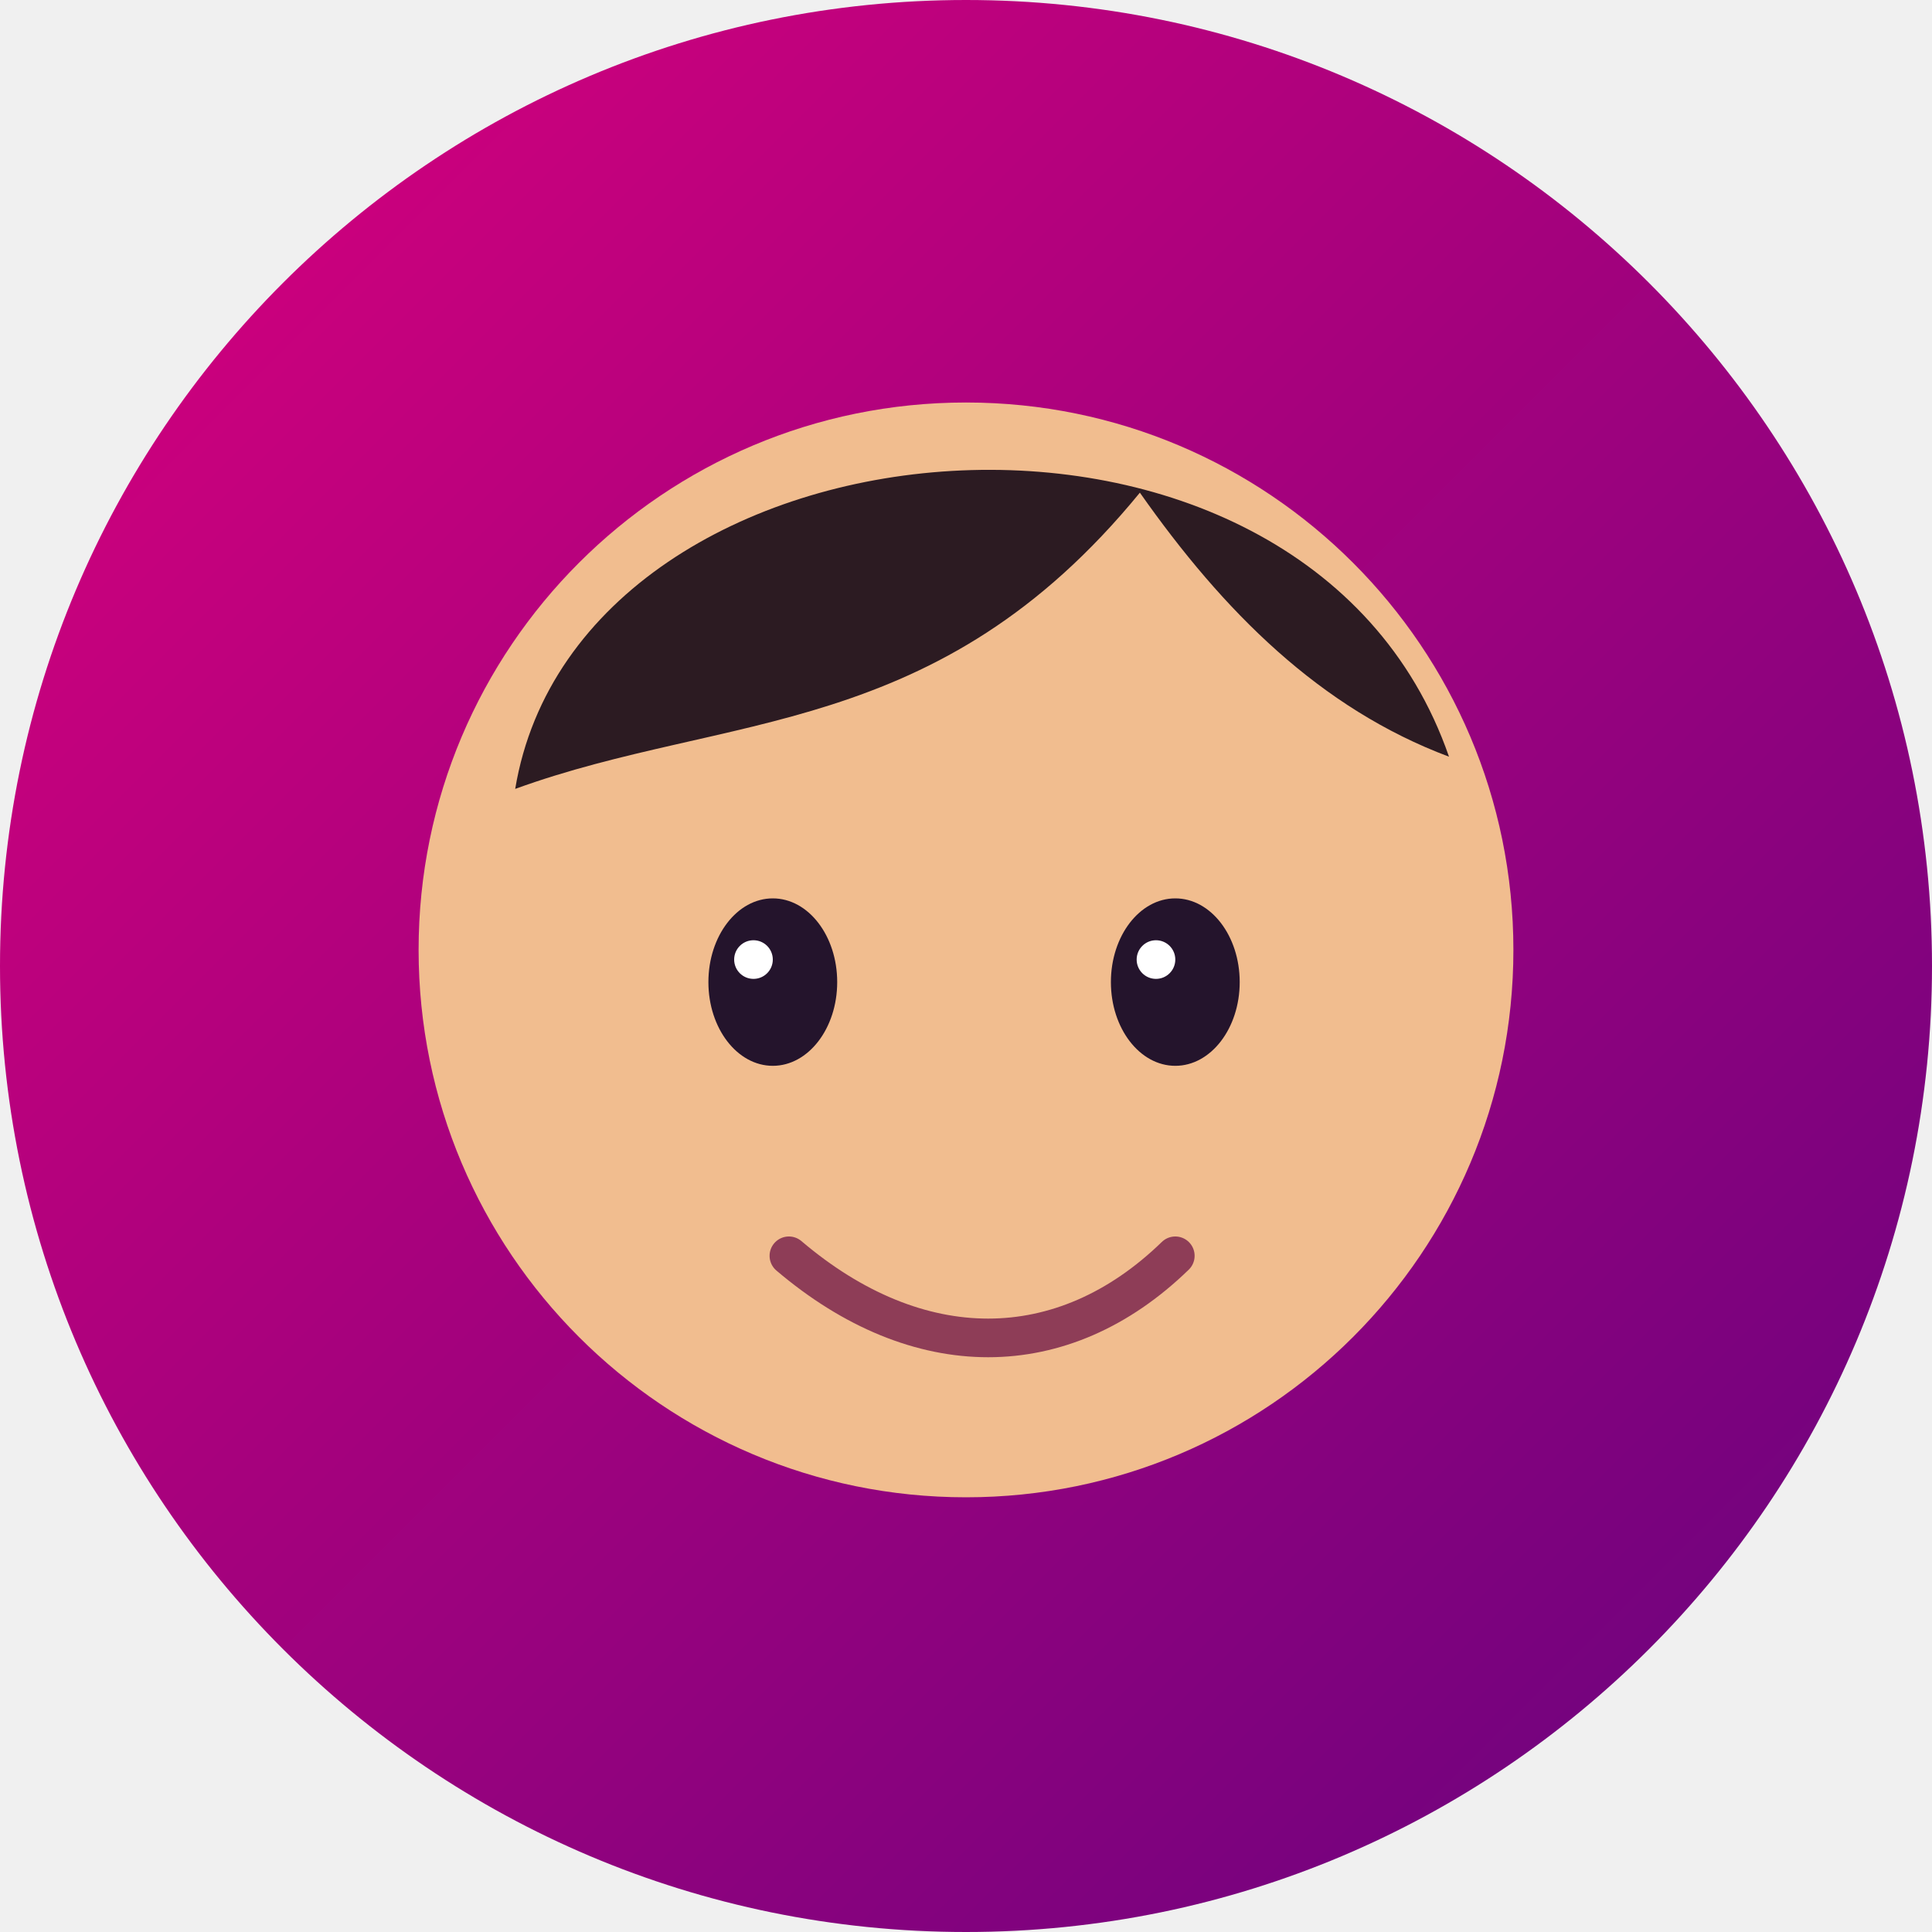
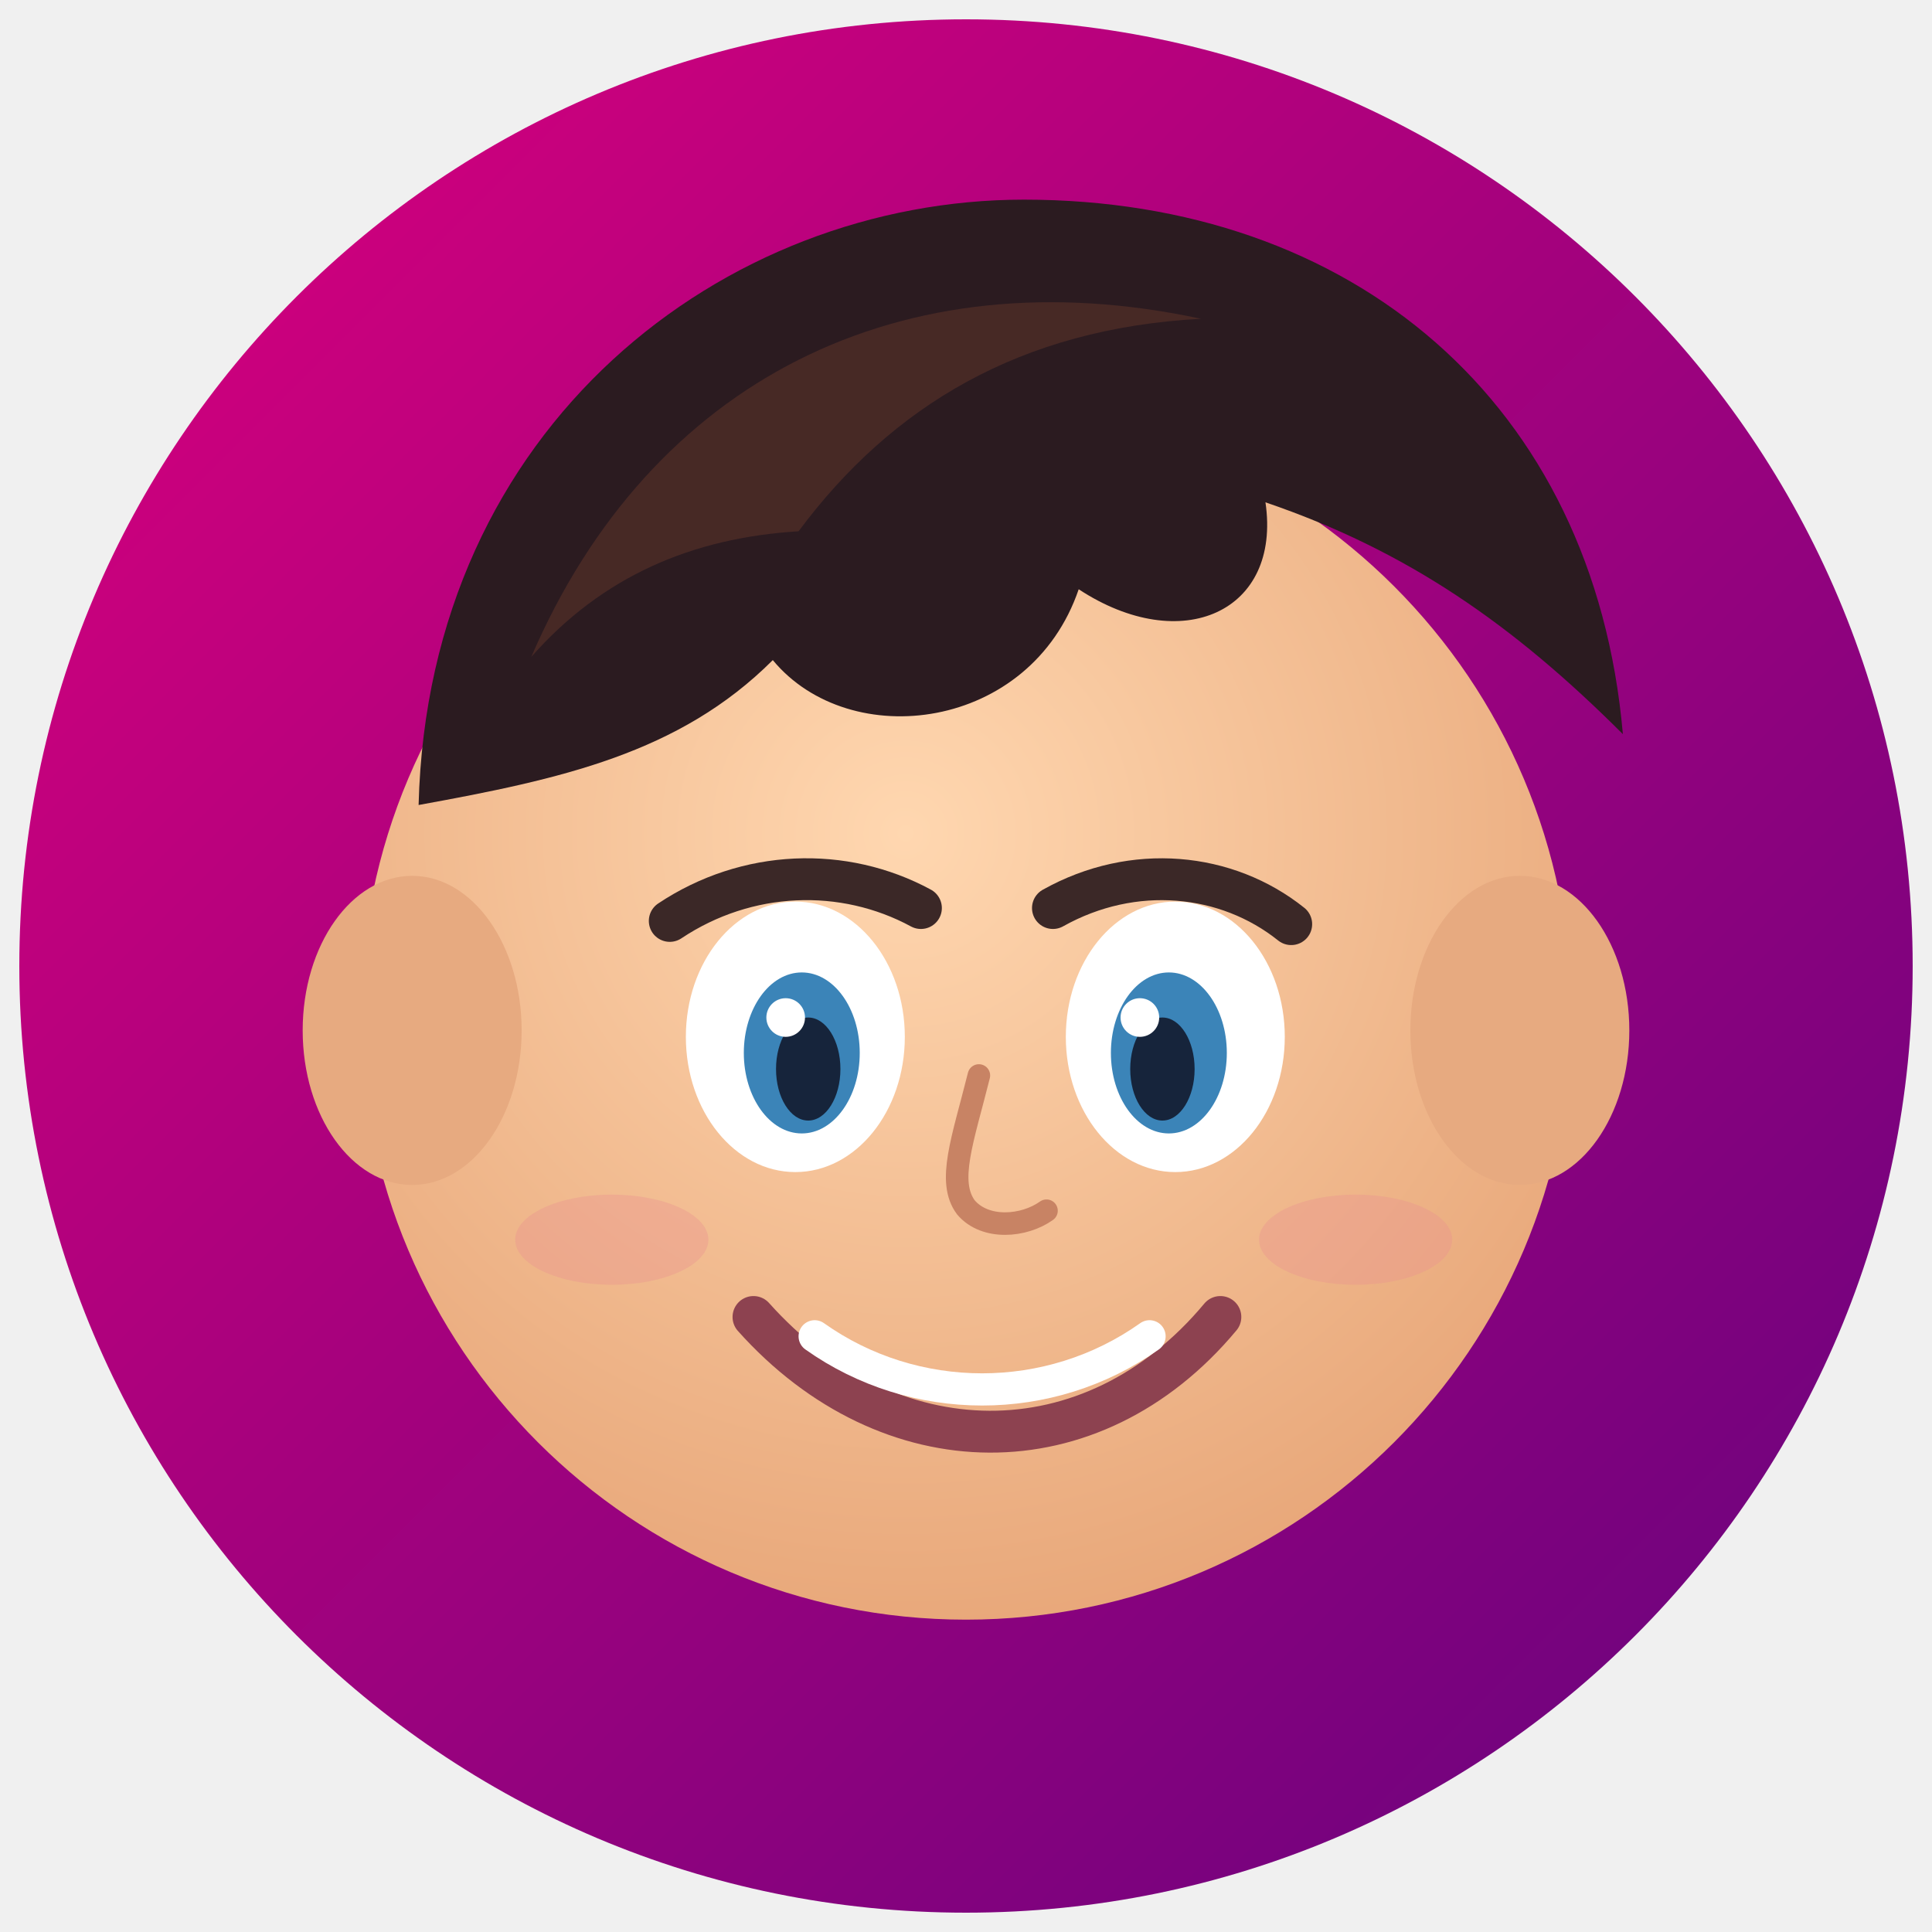
- <svg xmlns="http://www.w3.org/2000/svg" width="600" height="600" viewBox="0 0 600 600">
+ <svg xmlns="http://www.w3.org/2000/svg" width="600" height="600" viewBox="0 0 600 600" role="img" aria-label="Gui">
  <defs>
-     <linearGradient id="b" x1="0" y1="0" x2="1" y2="1">
+     <linearGradient id="bg" x1="0" y1="0" x2="1" y2="1">
      <stop stop-color="#db007d" />
      <stop offset="1" stop-color="#64037e" />
    </linearGradient>
+     <radialGradient id="skin" cx="45%" cy="35%" r="70%">
+       <stop stop-color="#ffd7b0" />
+       <stop offset="1" stop-color="#e7a577" />
+     </radialGradient>
  </defs>
-   <rect width="600" height="600" rx="300" fill="url(#b)" />
-   <circle cx="300" cy="295" r="170" fill="#f1bd8f" />
-   <path d="M160 245c20-120 245-140 290-10-40-15-70-45-96-82-63 77-128 68-194 92z" fill="#2c1b22" />
-   <ellipse cx="240" cy="305" rx="20" ry="26" fill="#24142c" />
-   <ellipse cx="365" cy="305" rx="20" ry="26" fill="#24142c" />
-   <circle cx="234" cy="298" r="6" fill="#fff" />
-   <circle cx="359" cy="298" r="6" fill="#fff" />
-   <path d="M245 390c40 34 85 34 120 0" fill="none" stroke="#8e3d57" stroke-width="12" stroke-linecap="round" />
+   <circle cx="300" cy="300" r="294" fill="url(#bg)" />
+   <circle cx="300" cy="315" r="188" fill="url(#skin)" />
+   <ellipse cx="128" cy="320" rx="34" ry="48" fill="#e7aa80" />
+   <ellipse cx="472" cy="320" rx="34" ry="48" fill="#e7aa80" />
+   <path d="M130 250c3-118 95-188 188-188 102 0 177 63 186 166-34-34-67-57-111-72 5 34-26 48-58 27-15 44-71 51-95 22-29 29-66 37-110 45z" fill="#2b1b20" />
+   <path d="M165 204c37-86 115-125 208-105-56 3-96 27-125 66-33 2-61 14-83 39z" fill="#4a2a26" opacity=".9" />
+   <path d="M208 286c24-16 54-17 78-4" stroke="#3b2827" stroke-width="13" stroke-linecap="round" fill="none" />
+   <path d="M327 282c25-14 54-11 74 5" stroke="#3b2827" stroke-width="13" stroke-linecap="round" fill="none" />
+   <ellipse cx="247" cy="322" rx="34" ry="42" fill="#fff" />
+   <ellipse cx="365" cy="322" rx="34" ry="42" fill="#fff" />
+   <ellipse cx="249" cy="327" rx="18" ry="25" fill="#3b84b8" />
+   <ellipse cx="363" cy="327" rx="18" ry="25" fill="#3b84b8" />
+   <ellipse cx="251" cy="332" rx="10" ry="16" fill="#16243b" />
+   <ellipse cx="361" cy="332" rx="10" ry="16" fill="#16243b" />
+   <circle cx="244" cy="316" r="6" fill="#fff" />
+   <circle cx="354" cy="316" r="6" fill="#fff" />
+   <path d="M304 334c-5 20-10 33-4 41 6 7 18 6 25 1" stroke="#c88364" stroke-width="7" stroke-linecap="round" fill="none" />
+   <path d="M234 409c42 47 105 48 145 0" stroke="#8d4250" stroke-width="13" stroke-linecap="round" fill="none" />
+   <path d="M253 415c31 22 73 22 104 0" stroke="#fff" stroke-width="10" stroke-linecap="round" fill="none" />
+   <ellipse cx="190" cy="385" rx="30" ry="14" fill="#e88f8f" opacity=".35" />
+   <ellipse cx="421" cy="385" rx="30" ry="14" fill="#e88f8f" opacity=".35" />
</svg>
